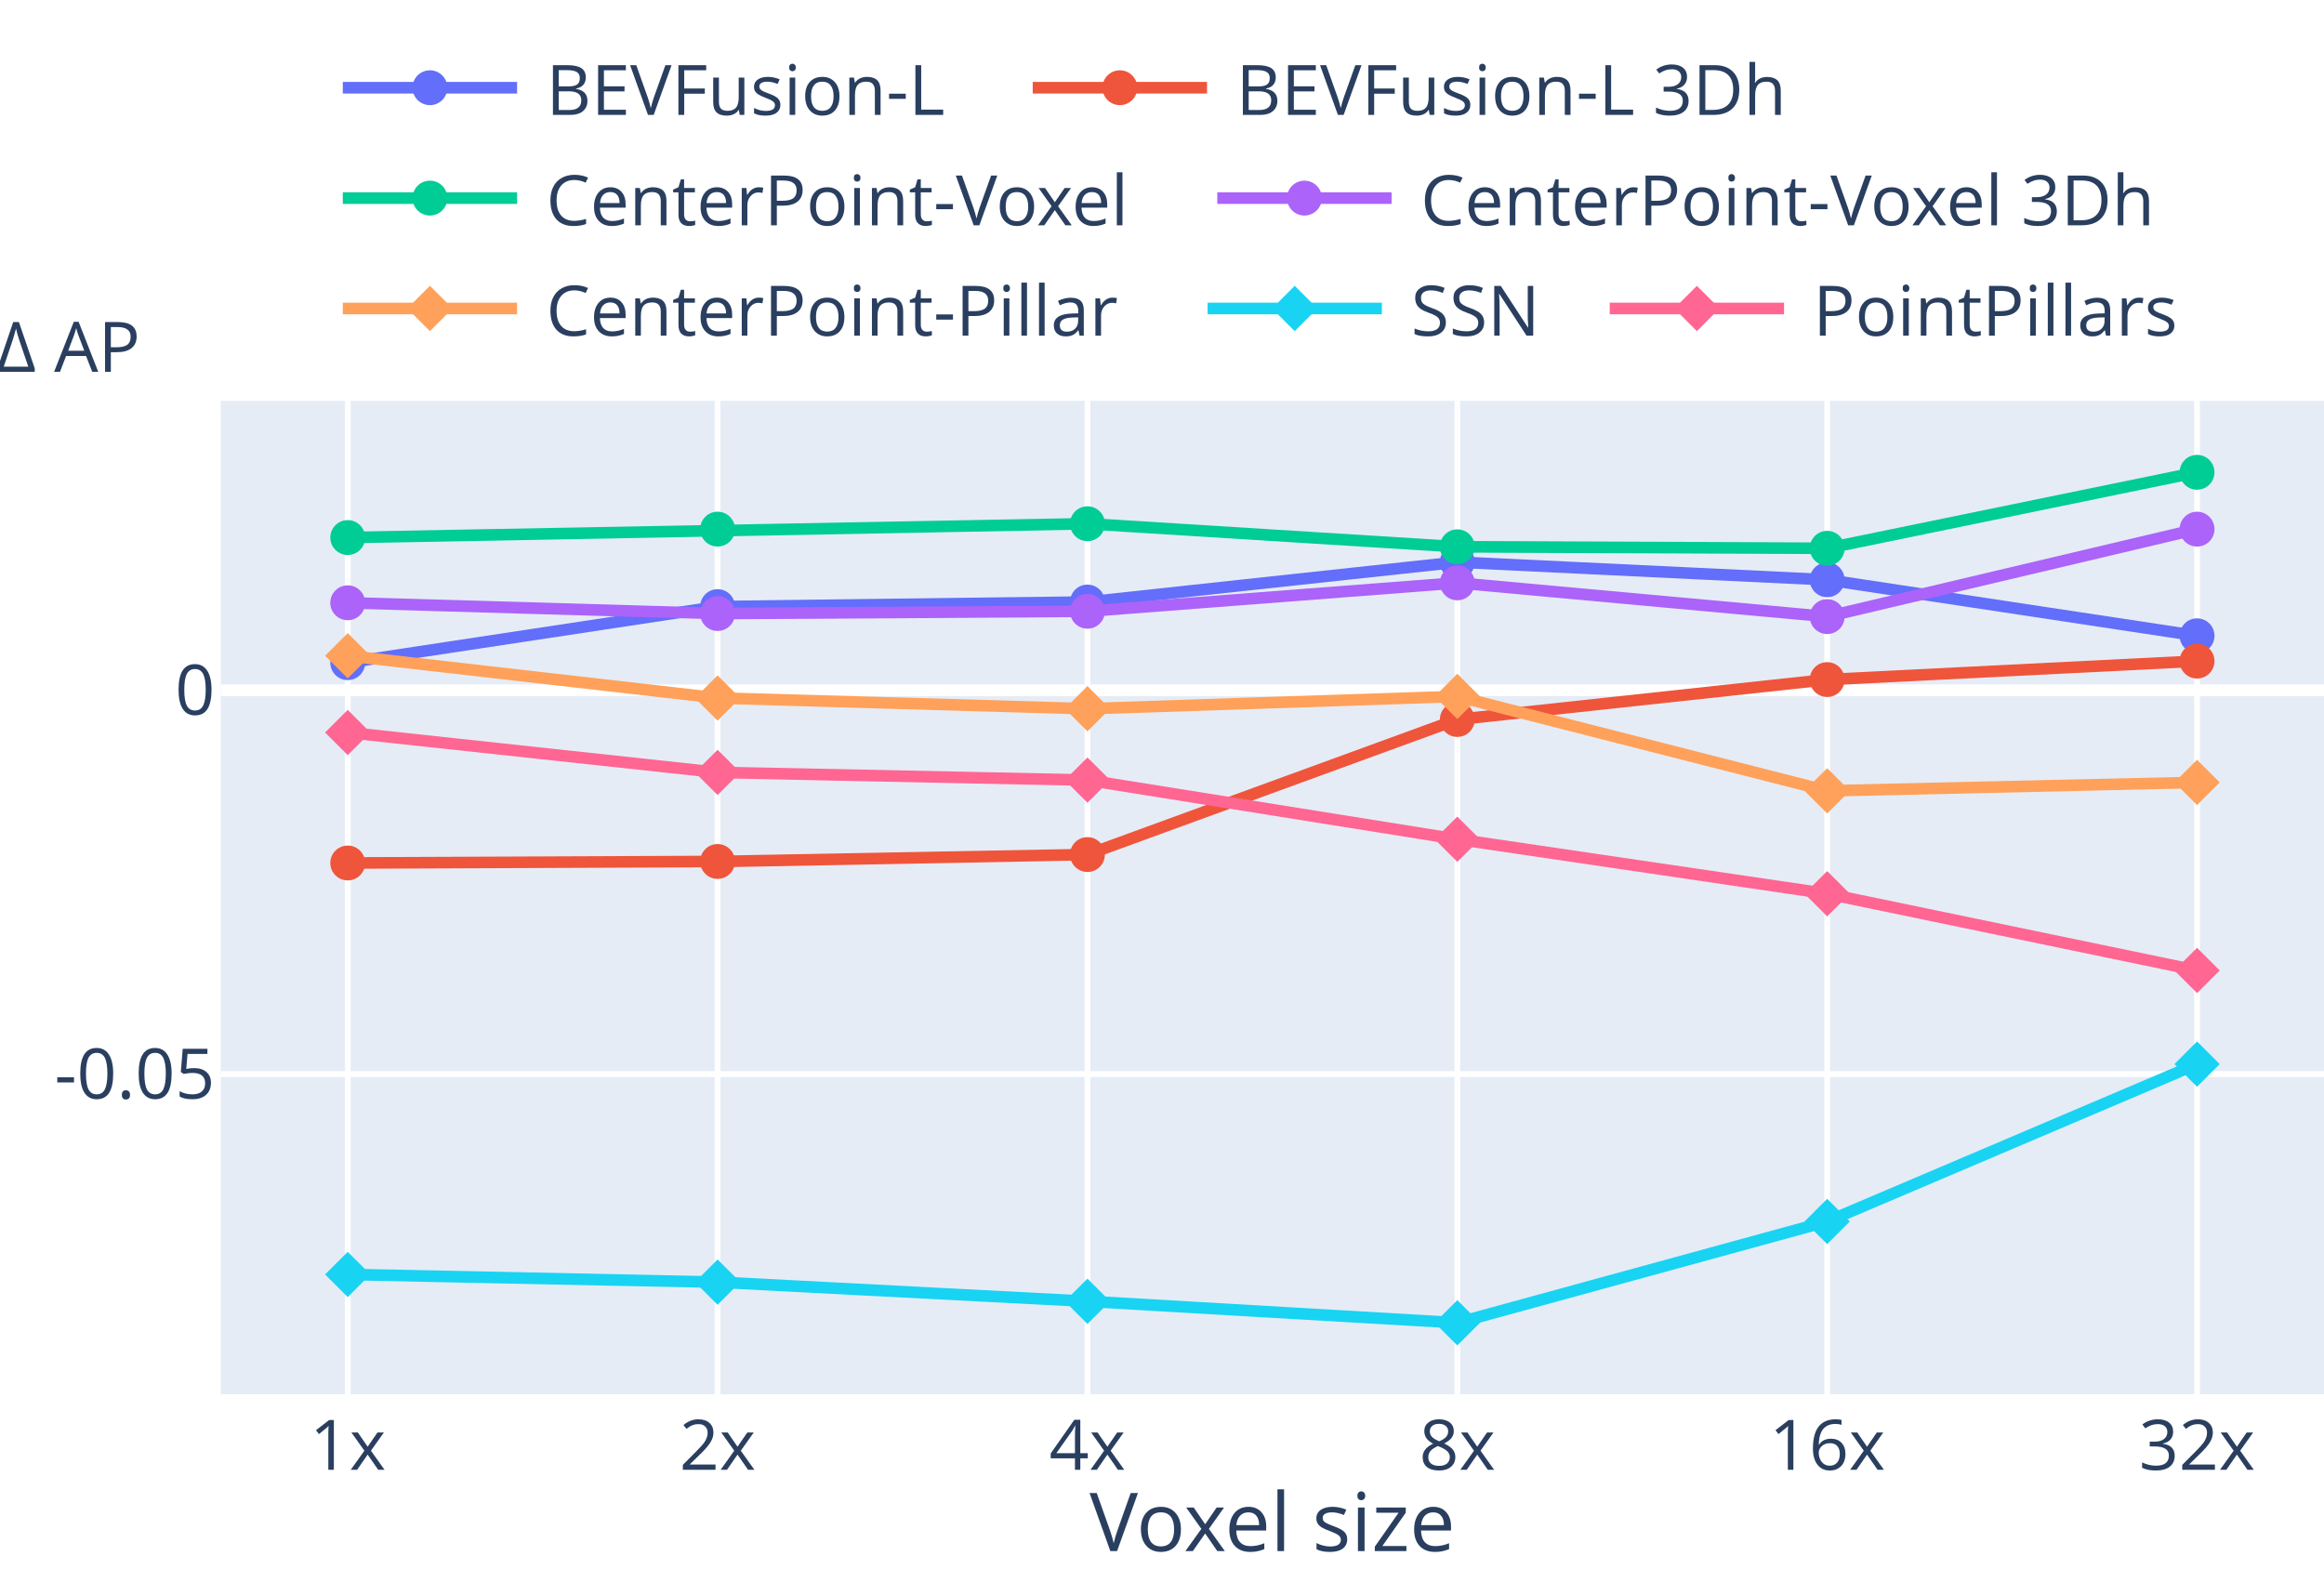
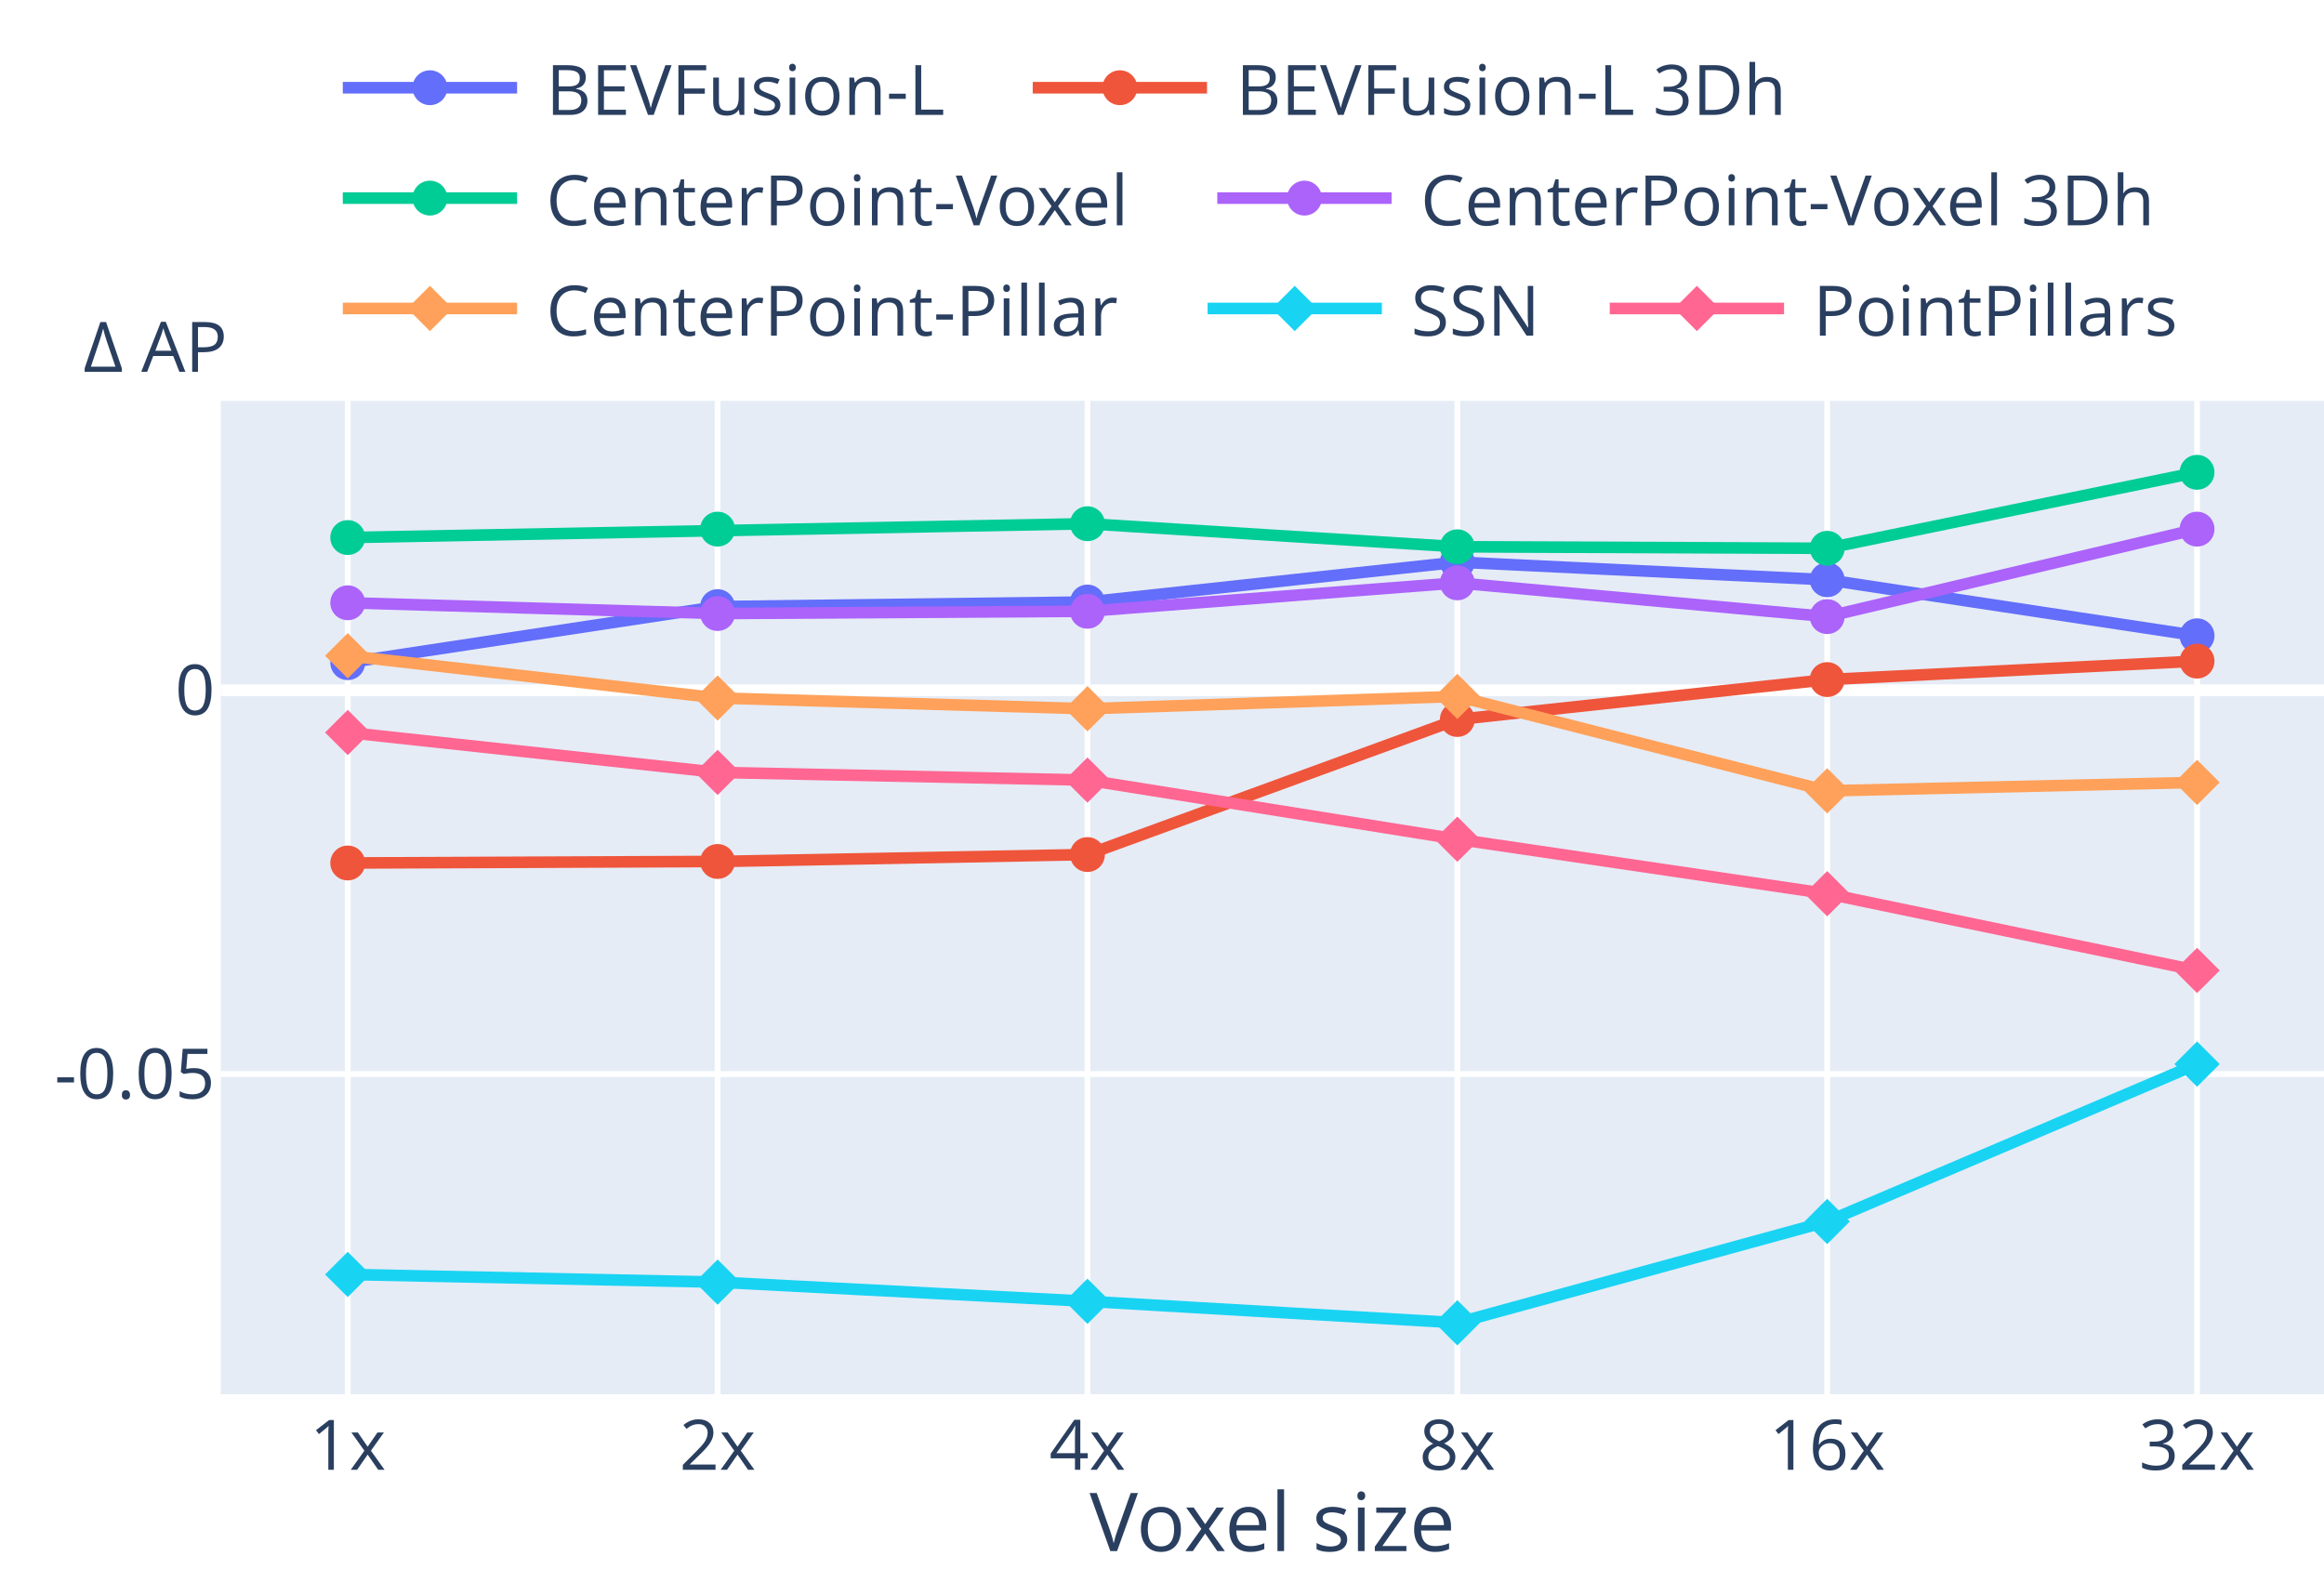
<svg xmlns="http://www.w3.org/2000/svg" class="main-svg" width="400" height="270" style="" viewBox="0 0 400 270">
  <rect x="0" y="0" width="400" height="270" style="fill: rgb(255, 255, 255); fill-opacity: 1;" />
-   <defs id="defs-739730">
+   <defs id="defs-967e64">
    <g class="clips">
-       <clipPath id="clip739730xyplot" class="plotclip">
+       <clipPath id="clip967e64xyplot" class="plotclip">
        <rect width="362" height="171" />
      </clipPath>
-       <clipPath class="axesclip" id="clip739730x">
+       <clipPath class="axesclip" id="clip967e64x">
        <rect x="38" y="0" width="362" height="270" />
      </clipPath>
-       <clipPath class="axesclip" id="clip739730y">
+       <clipPath class="axesclip" id="clip967e64y">
        <rect x="0" y="69" width="400" height="171" />
      </clipPath>
-       <clipPath class="axesclip" id="clip739730xy">
+       <clipPath class="axesclip" id="clip967e64xy">
        <rect x="38" y="69" width="362" height="171" />
      </clipPath>
    </g>
    <g class="gradients" />
    <g class="patterns" />
  </defs>
  <g class="bglayer">
    <rect class="bg" x="38" y="69" width="362" height="171" style="fill: rgb(229, 236, 246); fill-opacity: 1; stroke-width: 0;" />
  </g>
  <g class="layer-below">
    <g class="imagelayer" />
    <g class="shapelayer" />
  </g>
  <g class="cartesianlayer">
    <g class="subplot xy">
      <g class="layer-subplot">
        <g class="shapelayer" />
        <g class="imagelayer" />
      </g>
      <g class="minor-gridlayer">
        <g class="x" />
        <g class="y" />
      </g>
      <g class="gridlayer">
        <g class="x">
          <path class="xgrid crisp" transform="translate(59.85,0)" d="M0,69v171" style="stroke: rgb(255, 255, 255); stroke-opacity: 1; stroke-width: 1px;" />
          <path class="xgrid crisp" transform="translate(123.51,0)" d="M0,69v171" style="stroke: rgb(255, 255, 255); stroke-opacity: 1; stroke-width: 1px;" />
          <path class="xgrid crisp" transform="translate(187.17,0)" d="M0,69v171" style="stroke: rgb(255, 255, 255); stroke-opacity: 1; stroke-width: 1px;" />
          <path class="xgrid crisp" transform="translate(250.83,0)" d="M0,69v171" style="stroke: rgb(255, 255, 255); stroke-opacity: 1; stroke-width: 1px;" />
          <path class="xgrid crisp" transform="translate(314.49,0)" d="M0,69v171" style="stroke: rgb(255, 255, 255); stroke-opacity: 1; stroke-width: 1px;" />
          <path class="xgrid crisp" transform="translate(378.15,0)" d="M0,69v171" style="stroke: rgb(255, 255, 255); stroke-opacity: 1; stroke-width: 1px;" />
        </g>
        <g class="y">
          <path class="ygrid crisp" transform="translate(0,184.89)" d="M38,0h362" style="stroke: rgb(255, 255, 255); stroke-opacity: 1; stroke-width: 1px;" />
        </g>
      </g>
      <g class="zerolinelayer">
        <path class="yzl zl crisp" transform="translate(0,118.82)" d="M38,0h362" style="stroke: rgb(255, 255, 255); stroke-opacity: 1; stroke-width: 2px;" />
      </g>
      <g class="layer-between">
        <g class="shapelayer" />
        <g class="imagelayer" />
      </g>
      <path class="xlines-below" />
      <path class="ylines-below" />
      <g class="overlines-below" />
      <g class="xaxislayer-below" />
      <g class="yaxislayer-below" />
      <g class="overaxes-below" />
      <g class="overplot">
-         <g class="xy" transform="translate(38,69)" clip-path="url(#clip739730xyplot)">
+         <g class="xy" transform="translate(38,69)" clip-path="url(#clip967e64xyplot)">
          <g class="scatterlayer mlayer">
-             <g class="trace scatter trace9feb2b" style="stroke-miterlimit: 2; opacity: 1;">
+             <g class="trace scatter traced6126f" style="stroke-miterlimit: 2; opacity: 1;">
              <g class="fills" />
              <g class="errorbars" />
              <g class="lines">
                <path class="js-line" d="M21.85,45.07L85.51,35.42L149.17,34.63L212.83,27.76L276.49,30.8L340.15,40.44" style="vector-effect: none; fill: none; stroke: rgb(99, 110, 250); stroke-opacity: 1; stroke-width: 2px; opacity: 1;" />
              </g>
              <g class="points">
                <path class="point" transform="translate(21.85,45.07)" d="M3,0A3,3 0 1,1 0,-3A3,3 0 0,1 3,0Z" style="opacity: 1; stroke-width: 0px; fill: rgb(99, 110, 250); fill-opacity: 1;" />
                <path class="point" transform="translate(85.51,35.42)" d="M3,0A3,3 0 1,1 0,-3A3,3 0 0,1 3,0Z" style="opacity: 1; stroke-width: 0px; fill: rgb(99, 110, 250); fill-opacity: 1;" />
                <path class="point" transform="translate(149.17,34.63)" d="M3,0A3,3 0 1,1 0,-3A3,3 0 0,1 3,0Z" style="opacity: 1; stroke-width: 0px; fill: rgb(99, 110, 250); fill-opacity: 1;" />
                <path class="point" transform="translate(212.83,27.76)" d="M3,0A3,3 0 1,1 0,-3A3,3 0 0,1 3,0Z" style="opacity: 1; stroke-width: 0px; fill: rgb(99, 110, 250); fill-opacity: 1;" />
                <path class="point" transform="translate(276.49,30.8)" d="M3,0A3,3 0 1,1 0,-3A3,3 0 0,1 3,0Z" style="opacity: 1; stroke-width: 0px; fill: rgb(99, 110, 250); fill-opacity: 1;" />
                <path class="point" transform="translate(340.15,40.44)" d="M3,0A3,3 0 1,1 0,-3A3,3 0 0,1 3,0Z" style="opacity: 1; stroke-width: 0px; fill: rgb(99, 110, 250); fill-opacity: 1;" />
              </g>
              <g class="text" />
            </g>
-             <g class="trace scatter trace24d237" style="stroke-miterlimit: 2; opacity: 1;">
+             <g class="trace scatter trace8ff4bc" style="stroke-miterlimit: 2; opacity: 1;">
              <g class="fills" />
              <g class="errorbars" />
              <g class="lines">
                <path class="js-line" d="M21.85,79.55L85.51,79.29L149.17,78.1L212.83,54.85L276.49,47.98L340.15,44.8" style="vector-effect: none; fill: none; stroke: rgb(239, 85, 59); stroke-opacity: 1; stroke-width: 2px; opacity: 1;" />
              </g>
              <g class="points">
                <path class="point" transform="translate(21.85,79.55)" d="M3,0A3,3 0 1,1 0,-3A3,3 0 0,1 3,0Z" style="opacity: 1; stroke-width: 0px; fill: rgb(239, 85, 59); fill-opacity: 1;" />
                <path class="point" transform="translate(85.51,79.29)" d="M3,0A3,3 0 1,1 0,-3A3,3 0 0,1 3,0Z" style="opacity: 1; stroke-width: 0px; fill: rgb(239, 85, 59); fill-opacity: 1;" />
                <path class="point" transform="translate(149.17,78.1)" d="M3,0A3,3 0 1,1 0,-3A3,3 0 0,1 3,0Z" style="opacity: 1; stroke-width: 0px; fill: rgb(239, 85, 59); fill-opacity: 1;" />
                <path class="point" transform="translate(212.83,54.85)" d="M3,0A3,3 0 1,1 0,-3A3,3 0 0,1 3,0Z" style="opacity: 1; stroke-width: 0px; fill: rgb(239, 85, 59); fill-opacity: 1;" />
                <path class="point" transform="translate(276.49,47.98)" d="M3,0A3,3 0 1,1 0,-3A3,3 0 0,1 3,0Z" style="opacity: 1; stroke-width: 0px; fill: rgb(239, 85, 59); fill-opacity: 1;" />
                <path class="point" transform="translate(340.15,44.8)" d="M3,0A3,3 0 1,1 0,-3A3,3 0 0,1 3,0Z" style="opacity: 1; stroke-width: 0px; fill: rgb(239, 85, 59); fill-opacity: 1;" />
              </g>
              <g class="text" />
            </g>
-             <g class="trace scatter trace719f27" style="stroke-miterlimit: 2; opacity: 1;">
+             <g class="trace scatter trace8a7bd0" style="stroke-miterlimit: 2; opacity: 1;">
              <g class="fills" />
              <g class="errorbars" />
              <g class="lines">
                <path class="js-line" d="M21.85,23.53L149.17,21.15L212.83,25.12L276.49,25.38L340.15,12.3" style="vector-effect: none; fill: none; stroke: rgb(0, 204, 150); stroke-opacity: 1; stroke-width: 2px; opacity: 1;" />
              </g>
              <g class="points">
                <path class="point" transform="translate(21.85,23.53)" d="M3,0A3,3 0 1,1 0,-3A3,3 0 0,1 3,0Z" style="opacity: 1; stroke-width: 0px; fill: rgb(0, 204, 150); fill-opacity: 1;" />
                <path class="point" transform="translate(85.51,22.08)" d="M3,0A3,3 0 1,1 0,-3A3,3 0 0,1 3,0Z" style="opacity: 1; stroke-width: 0px; fill: rgb(0, 204, 150); fill-opacity: 1;" />
                <path class="point" transform="translate(149.17,21.15)" d="M3,0A3,3 0 1,1 0,-3A3,3 0 0,1 3,0Z" style="opacity: 1; stroke-width: 0px; fill: rgb(0, 204, 150); fill-opacity: 1;" />
                <path class="point" transform="translate(212.83,25.12)" d="M3,0A3,3 0 1,1 0,-3A3,3 0 0,1 3,0Z" style="opacity: 1; stroke-width: 0px; fill: rgb(0, 204, 150); fill-opacity: 1;" />
                <path class="point" transform="translate(276.49,25.38)" d="M3,0A3,3 0 1,1 0,-3A3,3 0 0,1 3,0Z" style="opacity: 1; stroke-width: 0px; fill: rgb(0, 204, 150); fill-opacity: 1;" />
                <path class="point" transform="translate(340.15,12.3)" d="M3,0A3,3 0 1,1 0,-3A3,3 0 0,1 3,0Z" style="opacity: 1; stroke-width: 0px; fill: rgb(0, 204, 150); fill-opacity: 1;" />
              </g>
              <g class="text" />
            </g>
-             <g class="trace scatter trace980f43" style="stroke-miterlimit: 2; opacity: 1;">
+             <g class="trace scatter trace50a615" style="stroke-miterlimit: 2; opacity: 1;">
              <g class="fills" />
              <g class="errorbars" />
              <g class="lines">
                <path class="js-line" d="M21.85,34.76L85.51,36.61L149.17,36.22L212.83,31.33L276.49,37.14L340.15,22.08" style="vector-effect: none; fill: none; stroke: rgb(171, 99, 250); stroke-opacity: 1; stroke-width: 2px; opacity: 1;" />
              </g>
              <g class="points">
                <path class="point" transform="translate(21.85,34.76)" d="M3,0A3,3 0 1,1 0,-3A3,3 0 0,1 3,0Z" style="opacity: 1; stroke-width: 0px; fill: rgb(171, 99, 250); fill-opacity: 1;" />
                <path class="point" transform="translate(85.51,36.61)" d="M3,0A3,3 0 1,1 0,-3A3,3 0 0,1 3,0Z" style="opacity: 1; stroke-width: 0px; fill: rgb(171, 99, 250); fill-opacity: 1;" />
                <path class="point" transform="translate(149.17,36.22)" d="M3,0A3,3 0 1,1 0,-3A3,3 0 0,1 3,0Z" style="opacity: 1; stroke-width: 0px; fill: rgb(171, 99, 250); fill-opacity: 1;" />
                <path class="point" transform="translate(212.83,31.33)" d="M3,0A3,3 0 1,1 0,-3A3,3 0 0,1 3,0Z" style="opacity: 1; stroke-width: 0px; fill: rgb(171, 99, 250); fill-opacity: 1;" />
                <path class="point" transform="translate(276.49,37.14)" d="M3,0A3,3 0 1,1 0,-3A3,3 0 0,1 3,0Z" style="opacity: 1; stroke-width: 0px; fill: rgb(171, 99, 250); fill-opacity: 1;" />
                <path class="point" transform="translate(340.15,22.08)" d="M3,0A3,3 0 1,1 0,-3A3,3 0 0,1 3,0Z" style="opacity: 1; stroke-width: 0px; fill: rgb(171, 99, 250); fill-opacity: 1;" />
              </g>
              <g class="text" />
            </g>
-             <g class="trace scatter traceb4f218" style="stroke-miterlimit: 2; opacity: 1;">
+             <g class="trace scatter traceed8663" style="stroke-miterlimit: 2; opacity: 1;">
              <g class="fills" />
              <g class="errorbars" />
              <g class="lines">
                <path class="js-line" d="M21.85,43.88L85.51,51.15L149.17,53L212.83,50.88L276.49,67.13L340.15,65.68" style="vector-effect: none; fill: none; stroke: rgb(255, 161, 90); stroke-opacity: 1; stroke-width: 2px; opacity: 1;" />
              </g>
              <g class="points">
                <path class="point" transform="translate(21.85,43.88)" d="M3.9,0L0,3.9L-3.9,0L0,-3.9Z" style="opacity: 1; stroke-width: 0px; fill: rgb(255, 161, 90); fill-opacity: 1;" />
                <path class="point" transform="translate(85.51,51.15)" d="M3.9,0L0,3.9L-3.9,0L0,-3.9Z" style="opacity: 1; stroke-width: 0px; fill: rgb(255, 161, 90); fill-opacity: 1;" />
                <path class="point" transform="translate(149.17,53)" d="M3.9,0L0,3.9L-3.9,0L0,-3.9Z" style="opacity: 1; stroke-width: 0px; fill: rgb(255, 161, 90); fill-opacity: 1;" />
                <path class="point" transform="translate(212.83,50.88)" d="M3.9,0L0,3.9L-3.9,0L0,-3.9Z" style="opacity: 1; stroke-width: 0px; fill: rgb(255, 161, 90); fill-opacity: 1;" />
                <path class="point" transform="translate(276.49,67.13)" d="M3.9,0L0,3.9L-3.9,0L0,-3.9Z" style="opacity: 1; stroke-width: 0px; fill: rgb(255, 161, 90); fill-opacity: 1;" />
                <path class="point" transform="translate(340.15,65.68)" d="M3.9,0L0,3.9L-3.9,0L0,-3.9Z" style="opacity: 1; stroke-width: 0px; fill: rgb(255, 161, 90); fill-opacity: 1;" />
              </g>
              <g class="text" />
            </g>
-             <g class="trace scatter trace4cf24a" style="stroke-miterlimit: 2; opacity: 1;">
+             <g class="trace scatter tracea0c621" style="stroke-miterlimit: 2; opacity: 1;">
              <g class="fills" />
              <g class="errorbars" />
              <g class="lines">
                <path class="js-line" d="M21.85,150.38L85.51,151.7L149.17,155L212.83,158.7L276.49,141.26L340.15,114.17" style="vector-effect: none; fill: none; stroke: rgb(25, 211, 243); stroke-opacity: 1; stroke-width: 2px; opacity: 1;" />
              </g>
              <g class="points">
                <path class="point" transform="translate(21.85,150.38)" d="M3.9,0L0,3.9L-3.9,0L0,-3.9Z" style="opacity: 1; stroke-width: 0px; fill: rgb(25, 211, 243); fill-opacity: 1;" />
                <path class="point" transform="translate(85.51,151.7)" d="M3.9,0L0,3.9L-3.9,0L0,-3.9Z" style="opacity: 1; stroke-width: 0px; fill: rgb(25, 211, 243); fill-opacity: 1;" />
                <path class="point" transform="translate(149.17,155)" d="M3.9,0L0,3.9L-3.9,0L0,-3.9Z" style="opacity: 1; stroke-width: 0px; fill: rgb(25, 211, 243); fill-opacity: 1;" />
                <path class="point" transform="translate(212.83,158.7)" d="M3.9,0L0,3.9L-3.9,0L0,-3.9Z" style="opacity: 1; stroke-width: 0px; fill: rgb(25, 211, 243); fill-opacity: 1;" />
                <path class="point" transform="translate(276.49,141.26)" d="M3.9,0L0,3.9L-3.9,0L0,-3.9Z" style="opacity: 1; stroke-width: 0px; fill: rgb(25, 211, 243); fill-opacity: 1;" />
                <path class="point" transform="translate(340.15,114.17)" d="M3.9,0L0,3.9L-3.9,0L0,-3.9Z" style="opacity: 1; stroke-width: 0px; fill: rgb(25, 211, 243); fill-opacity: 1;" />
              </g>
              <g class="text" />
            </g>
-             <g class="trace scatter traced3c8be" style="stroke-miterlimit: 2; opacity: 1;">
+             <g class="trace scatter trace8e855e" style="stroke-miterlimit: 2; opacity: 1;">
              <g class="fills" />
              <g class="errorbars" />
              <g class="lines">
                <path class="js-line" d="M21.85,57.09L85.51,63.96L149.17,65.28L212.83,75.46L276.49,84.84L340.15,98.05" style="vector-effect: none; fill: none; stroke: rgb(255, 102, 146); stroke-opacity: 1; stroke-width: 2px; opacity: 1;" />
              </g>
              <g class="points">
                <path class="point" transform="translate(21.85,57.09)" d="M3.9,0L0,3.9L-3.9,0L0,-3.9Z" style="opacity: 1; stroke-width: 0px; fill: rgb(255, 102, 146); fill-opacity: 1;" />
                <path class="point" transform="translate(85.51,63.96)" d="M3.9,0L0,3.9L-3.9,0L0,-3.9Z" style="opacity: 1; stroke-width: 0px; fill: rgb(255, 102, 146); fill-opacity: 1;" />
                <path class="point" transform="translate(149.17,65.28)" d="M3.9,0L0,3.9L-3.9,0L0,-3.9Z" style="opacity: 1; stroke-width: 0px; fill: rgb(255, 102, 146); fill-opacity: 1;" />
                <path class="point" transform="translate(212.83,75.46)" d="M3.9,0L0,3.9L-3.9,0L0,-3.9Z" style="opacity: 1; stroke-width: 0px; fill: rgb(255, 102, 146); fill-opacity: 1;" />
                <path class="point" transform="translate(276.49,84.84)" d="M3.9,0L0,3.9L-3.9,0L0,-3.9Z" style="opacity: 1; stroke-width: 0px; fill: rgb(255, 102, 146); fill-opacity: 1;" />
                <path class="point" transform="translate(340.15,98.05)" d="M3.9,0L0,3.9L-3.9,0L0,-3.9Z" style="opacity: 1; stroke-width: 0px; fill: rgb(255, 102, 146); fill-opacity: 1;" />
              </g>
              <g class="text" />
            </g>
          </g>
        </g>
      </g>
      <g class="zerolinelayer-above" />
      <path class="xlines-above crisp" d="M0,0" style="fill: none;" />
      <path class="ylines-above crisp" d="M0,0" style="fill: none;" />
      <g class="overlines-above" />
      <g class="xaxislayer-above">
        <g class="xtick">
          <text text-anchor="middle" x="0" y="253" transform="translate(59.85,0)" style="font-family: 'Open Sans', verdana, arial, sans-serif; font-size: 12px; fill: rgb(42, 63, 95); fill-opacity: 1; white-space: pre;">1x</text>
        </g>
        <g class="xtick">
          <text text-anchor="middle" x="0" y="253" transform="translate(123.51,0)" style="font-family: 'Open Sans', verdana, arial, sans-serif; font-size: 12px; fill: rgb(42, 63, 95); fill-opacity: 1; white-space: pre;">2x</text>
        </g>
        <g class="xtick">
          <text text-anchor="middle" x="0" y="253" transform="translate(187.17,0)" style="font-family: 'Open Sans', verdana, arial, sans-serif; font-size: 12px; fill: rgb(42, 63, 95); fill-opacity: 1; white-space: pre;">4x</text>
        </g>
        <g class="xtick">
          <text text-anchor="middle" x="0" y="253" transform="translate(250.83,0)" style="font-family: 'Open Sans', verdana, arial, sans-serif; font-size: 12px; fill: rgb(42, 63, 95); fill-opacity: 1; white-space: pre;">8x</text>
        </g>
        <g class="xtick">
          <text text-anchor="middle" x="0" y="253" transform="translate(314.49,0)" style="font-family: 'Open Sans', verdana, arial, sans-serif; font-size: 12px; fill: rgb(42, 63, 95); fill-opacity: 1; white-space: pre;">16x</text>
        </g>
        <g class="xtick">
          <text text-anchor="middle" x="0" y="253" transform="translate(378.15,0)" style="font-family: 'Open Sans', verdana, arial, sans-serif; font-size: 12px; fill: rgb(42, 63, 95); fill-opacity: 1; white-space: pre;">32x</text>
        </g>
      </g>
      <g class="yaxislayer-above">
        <g class="ytick">
          <text text-anchor="end" x="37" y="4.2" transform="translate(0,184.89)" style="font-family: 'Open Sans', verdana, arial, sans-serif; font-size: 12px; fill: rgb(42, 63, 95); fill-opacity: 1; white-space: pre;">-0.05</text>
        </g>
        <g class="ytick">
          <text text-anchor="end" x="37" y="4.2" style="font-family: 'Open Sans', verdana, arial, sans-serif; font-size: 12px; fill: rgb(42, 63, 95); fill-opacity: 1; white-space: pre;" transform="translate(0,118.82)">0</text>
        </g>
      </g>
      <g class="overaxes-above" />
    </g>
  </g>
  <g class="polarlayer" />
  <g class="smithlayer" />
  <g class="ternarylayer" />
  <g class="geolayer" />
  <g class="funnelarealayer" />
  <g class="pielayer" />
  <g class="iciclelayer" />
  <g class="treemaplayer" />
  <g class="sunburstlayer" />
  <g class="glimages" />
-   <defs id="topdefs-739730">
+   <defs id="topdefs-967e64">
    <g class="clips" />
-     <clipPath id="legend739730">
+     <clipPath id="legend967e64">
      <rect width="330" height="67" x="0" y="0" />
    </clipPath>
  </defs>
  <g class="layer-above">
    <g class="imagelayer" />
    <g class="shapelayer" />
  </g>
  <g class="infolayer">
    <g class="legend" pointer-events="all" transform="translate(54,0.6)">
      <rect class="bg" shape-rendering="crispEdges" width="330" height="67" x="0" y="0" style="stroke: rgb(68, 68, 68); stroke-opacity: 1; fill: rgb(255, 255, 255); fill-opacity: 1; stroke-width: 0px;" />
-       <g class="scrollbox" transform="" clip-path="url(#legend739730)">
+       <g class="scrollbox" transform="" clip-path="url(#legend967e64)">
        <g class="groups" transform="">
          <g class="traces" transform="translate(0,14.5)" style="opacity: 1;">
            <text class="legendtext" text-anchor="start" x="40" y="4.68" style="font-family: 'Open Sans', verdana, arial, sans-serif; font-size: 12px; fill: rgb(42, 63, 95); fill-opacity: 1; white-space: pre;">BEVFusion-L</text>
            <g class="layers" style="opacity: 1;">
              <g class="legendfill" />
              <g class="legendlines">
                <path class="js-line" d="M5,0h30" style="fill: none; stroke: rgb(99, 110, 250); stroke-opacity: 1; stroke-width: 2px;" />
              </g>
              <g class="legendsymbols">
                <g class="legendpoints">
                  <path class="scatterpts" transform="translate(20,0)" d="M3,0A3,3 0 1,1 0,-3A3,3 0 0,1 3,0Z" style="opacity: 1; stroke-width: 0px; fill: rgb(99, 110, 250); fill-opacity: 1;" />
                </g>
              </g>
            </g>
            <rect class="legendtoggle" x="0" y="-9.5" width="116.25" height="19" style="fill: rgb(0, 0, 0); fill-opacity: 0;" />
          </g>
        </g>
        <g class="groups" transform="translate(118.75,0)">
          <g class="traces" transform="translate(0,14.5)" style="opacity: 1;">
            <text class="legendtext" text-anchor="start" x="40" y="4.68" style="font-family: 'Open Sans', verdana, arial, sans-serif; font-size: 12px; fill: rgb(42, 63, 95); fill-opacity: 1; white-space: pre;">BEVFusion-L 3Dh</text>
            <g class="layers" style="opacity: 1;">
              <g class="legendfill" />
              <g class="legendlines">
                <path class="js-line" d="M5,0h30" style="fill: none; stroke: rgb(239, 85, 59); stroke-opacity: 1; stroke-width: 2px;" />
              </g>
              <g class="legendsymbols">
                <g class="legendpoints">
                  <path class="scatterpts" transform="translate(20,0)" d="M3,0A3,3 0 1,1 0,-3A3,3 0 0,1 3,0Z" style="opacity: 1; stroke-width: 0px; fill: rgb(239, 85, 59); fill-opacity: 1;" />
                </g>
              </g>
            </g>
            <rect class="legendtoggle" x="0" y="-9.5" width="144.219" height="19" style="fill: rgb(0, 0, 0); fill-opacity: 0;" />
          </g>
        </g>
        <g class="groups" transform="translate(0,19)">
          <g class="traces" transform="translate(0,14.5)" style="opacity: 1;">
            <text class="legendtext" text-anchor="start" x="40" y="4.68" style="font-family: 'Open Sans', verdana, arial, sans-serif; font-size: 12px; fill: rgb(42, 63, 95); fill-opacity: 1; white-space: pre;">CenterPoint-Voxel</text>
            <g class="layers" style="opacity: 1;">
              <g class="legendfill" />
              <g class="legendlines">
                <path class="js-line" d="M5,0h30" style="fill: none; stroke: rgb(0, 204, 150); stroke-opacity: 1; stroke-width: 2px;" />
              </g>
              <g class="legendsymbols">
                <g class="legendpoints">
                  <path class="scatterpts" transform="translate(20,0)" d="M3,0A3,3 0 1,1 0,-3A3,3 0 0,1 3,0Z" style="opacity: 1; stroke-width: 0px; fill: rgb(0, 204, 150); fill-opacity: 1;" />
                </g>
              </g>
            </g>
            <rect class="legendtoggle" x="0" y="-9.5" width="148.016" height="19" style="fill: rgb(0, 0, 0); fill-opacity: 0;" />
          </g>
        </g>
        <g class="groups" transform="translate(150.5156,19)">
          <g class="traces" transform="translate(0,14.5)" style="opacity: 1;">
            <text class="legendtext" text-anchor="start" x="40" y="4.68" style="font-family: 'Open Sans', verdana, arial, sans-serif; font-size: 12px; fill: rgb(42, 63, 95); fill-opacity: 1; white-space: pre;">CenterPoint-Voxel 3Dh</text>
            <g class="layers" style="opacity: 1;">
              <g class="legendfill" />
              <g class="legendlines">
                <path class="js-line" d="M5,0h30" style="fill: none; stroke: rgb(171, 99, 250); stroke-opacity: 1; stroke-width: 2px;" />
              </g>
              <g class="legendsymbols">
                <g class="legendpoints">
                  <path class="scatterpts" transform="translate(20,0)" d="M3,0A3,3 0 1,1 0,-3A3,3 0 0,1 3,0Z" style="opacity: 1; stroke-width: 0px; fill: rgb(171, 99, 250); fill-opacity: 1;" />
                </g>
              </g>
            </g>
            <rect class="legendtoggle" x="0" y="-9.5" width="176.312" height="19" style="fill: rgb(0, 0, 0); fill-opacity: 0;" />
          </g>
        </g>
        <g class="groups" transform="translate(0,38)">
          <g class="traces" transform="translate(0,14.5)" style="opacity: 1;">
            <text class="legendtext" text-anchor="start" x="40" y="4.68" style="font-family: 'Open Sans', verdana, arial, sans-serif; font-size: 12px; fill: rgb(42, 63, 95); fill-opacity: 1; white-space: pre;">CenterPoint-Pillar</text>
            <g class="layers" style="opacity: 1;">
              <g class="legendfill" />
              <g class="legendlines">
                <path class="js-line" d="M5,0h30" style="fill: none; stroke: rgb(255, 161, 90); stroke-opacity: 1; stroke-width: 2px;" />
              </g>
              <g class="legendsymbols">
                <g class="legendpoints">
                  <path class="scatterpts" transform="translate(20,0)" d="M3.9,0L0,3.9L-3.9,0L0,-3.9Z" style="opacity: 1; stroke-width: 0px; fill: rgb(255, 161, 90); fill-opacity: 1;" />
                </g>
              </g>
            </g>
            <rect class="legendtoggle" x="0" y="-9.5" width="146.344" height="19" style="fill: rgb(0, 0, 0); fill-opacity: 0;" />
          </g>
        </g>
        <g class="groups" transform="translate(148.8438,38)">
          <g class="traces" transform="translate(0,14.5)" style="opacity: 1;">
            <text class="legendtext" text-anchor="start" x="40" y="4.68" style="font-family: 'Open Sans', verdana, arial, sans-serif; font-size: 12px; fill: rgb(42, 63, 95); fill-opacity: 1; white-space: pre;">SSN</text>
            <g class="layers" style="opacity: 1;">
              <g class="legendfill" />
              <g class="legendlines">
                <path class="js-line" d="M5,0h30" style="fill: none; stroke: rgb(25, 211, 243); stroke-opacity: 1; stroke-width: 2px;" />
              </g>
              <g class="legendsymbols">
                <g class="legendpoints">
                  <path class="scatterpts" transform="translate(20,0)" d="M3.9,0L0,3.9L-3.9,0L0,-3.9Z" style="opacity: 1; stroke-width: 0px; fill: rgb(25, 211, 243); fill-opacity: 1;" />
                </g>
              </g>
            </g>
            <rect class="legendtoggle" x="0" y="-9.5" width="66.719" height="19" style="fill: rgb(0, 0, 0); fill-opacity: 0;" />
          </g>
        </g>
        <g class="groups" transform="translate(218.0625,38)">
          <g class="traces" transform="translate(0,14.5)" style="opacity: 1;">
            <text class="legendtext" text-anchor="start" x="40" y="4.68" style="font-family: 'Open Sans', verdana, arial, sans-serif; font-size: 12px; fill: rgb(42, 63, 95); fill-opacity: 1; white-space: pre;">PointPillars</text>
            <g class="layers" style="opacity: 1;">
              <g class="legendfill" />
              <g class="legendlines">
                <path class="js-line" d="M5,0h30" style="fill: none; stroke: rgb(255, 102, 146); stroke-opacity: 1; stroke-width: 2px;" />
              </g>
              <g class="legendsymbols">
                <g class="legendpoints">
                  <path class="scatterpts" transform="translate(20,0)" d="M3.9,0L0,3.9L-3.9,0L0,-3.9Z" style="opacity: 1; stroke-width: 0px; fill: rgb(255, 102, 146); fill-opacity: 1;" />
                </g>
              </g>
            </g>
            <rect class="legendtoggle" x="0" y="-9.5" width="107.812" height="19" style="fill: rgb(0, 0, 0); fill-opacity: 0;" />
          </g>
        </g>
      </g>
      <rect class="scrollbar" rx="20" ry="3" width="0" height="0" x="0" y="0" style="fill: rgb(128, 139, 164); fill-opacity: 1;" />
    </g>
    <g class="g-gtitle" />
    <g class="g-xtitle" transform="translate(0,-2.3)">
      <text class="xtitle" x="219" y="269.3" text-anchor="middle" style="opacity: 1; font-family: 'Open Sans', verdana, arial, sans-serif; font-size: 14px; fill: rgb(42, 63, 95); fill-opacity: 1; white-space: pre;">Voxel size</text>
    </g>
    <g class="g-ytitle" />
    <g class="annotation" data-index="0" style="opacity: 1;">
-       <g class="annotation-text-g" transform="rotate(0,11.87,60)">
-         <g class="cursor-pointer" transform="translate(-4,51)">
+       <g class="annotation-text-g" transform="rotate(0,26.35,60)">
+         <g class="cursor-pointer" transform="translate(11,51)">
          <rect class="bg" x="0.5" y="0.5" width="30" height="17" style="stroke-width: 1px; stroke: rgb(0, 0, 0); stroke-opacity: 0; fill: rgb(0, 0, 0); fill-opacity: 0;" />
          <text class="annotation-text" text-anchor="middle" x="15.734" y="13" style="font-family: 'Open Sans', verdana, arial, sans-serif; font-size: 12px; fill: rgb(42, 63, 95); fill-opacity: 1; white-space: pre;">Δ AP</text>
        </g>
      </g>
    </g>
  </g>
</svg>
